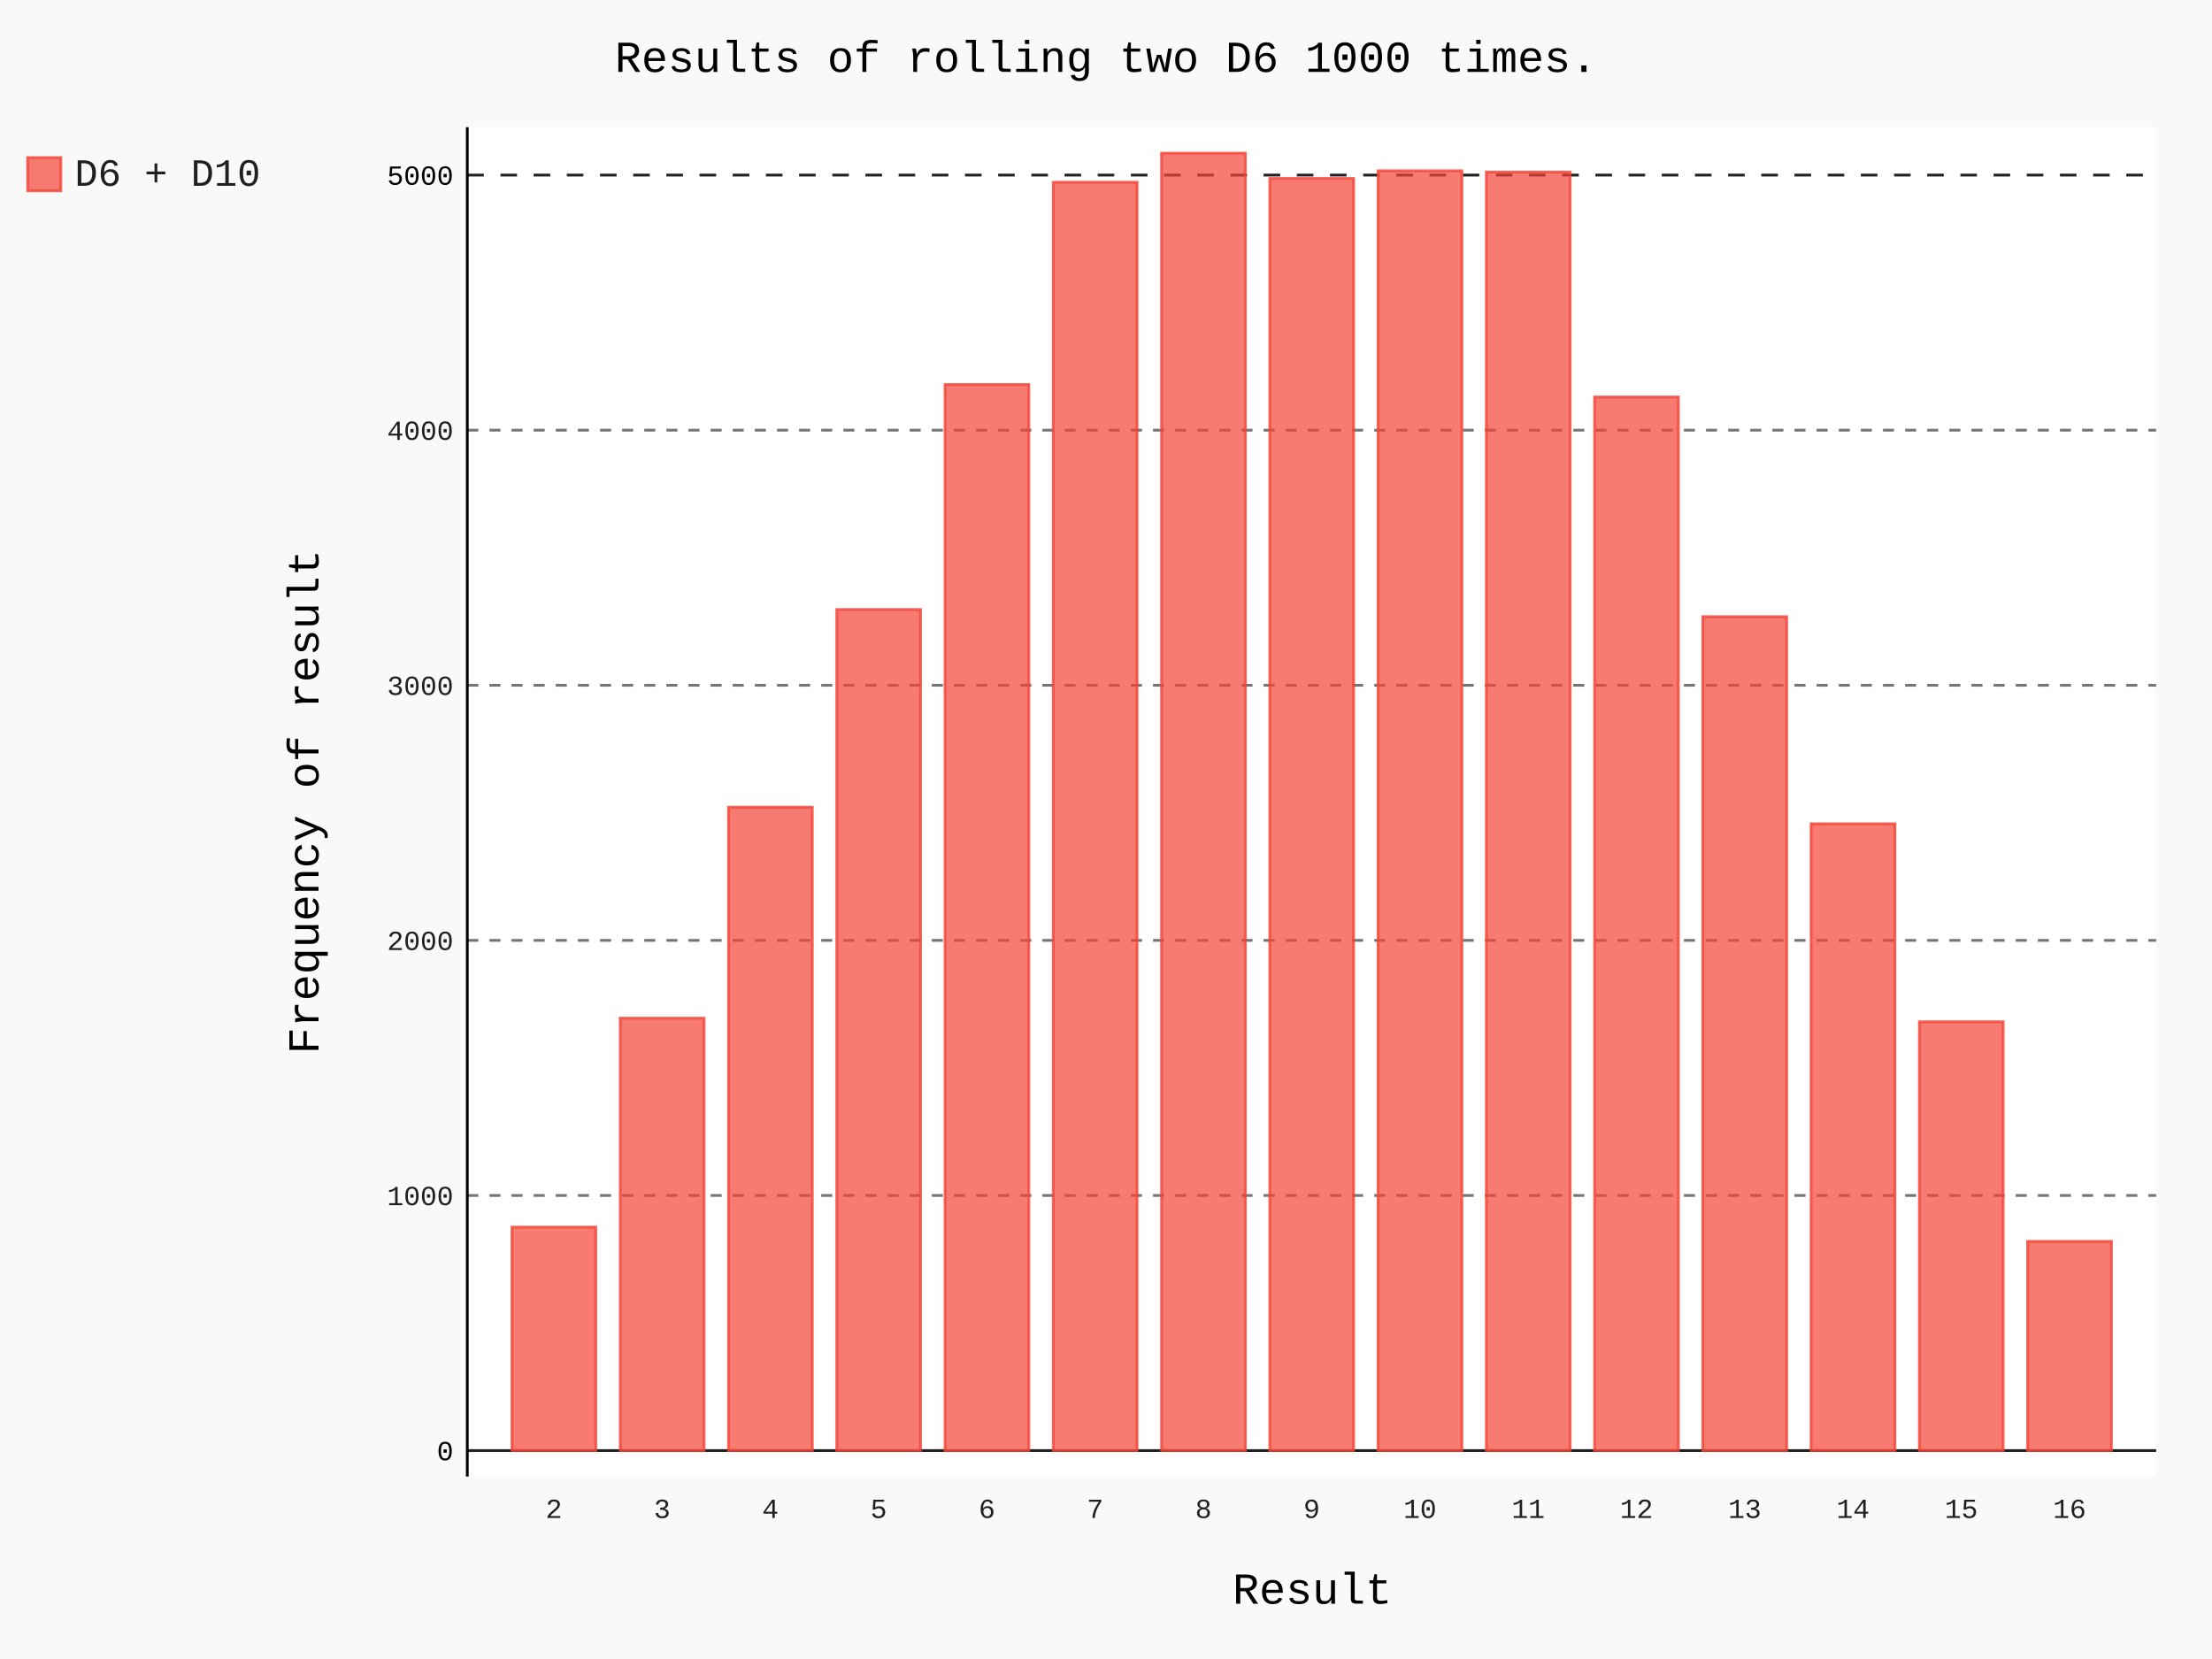
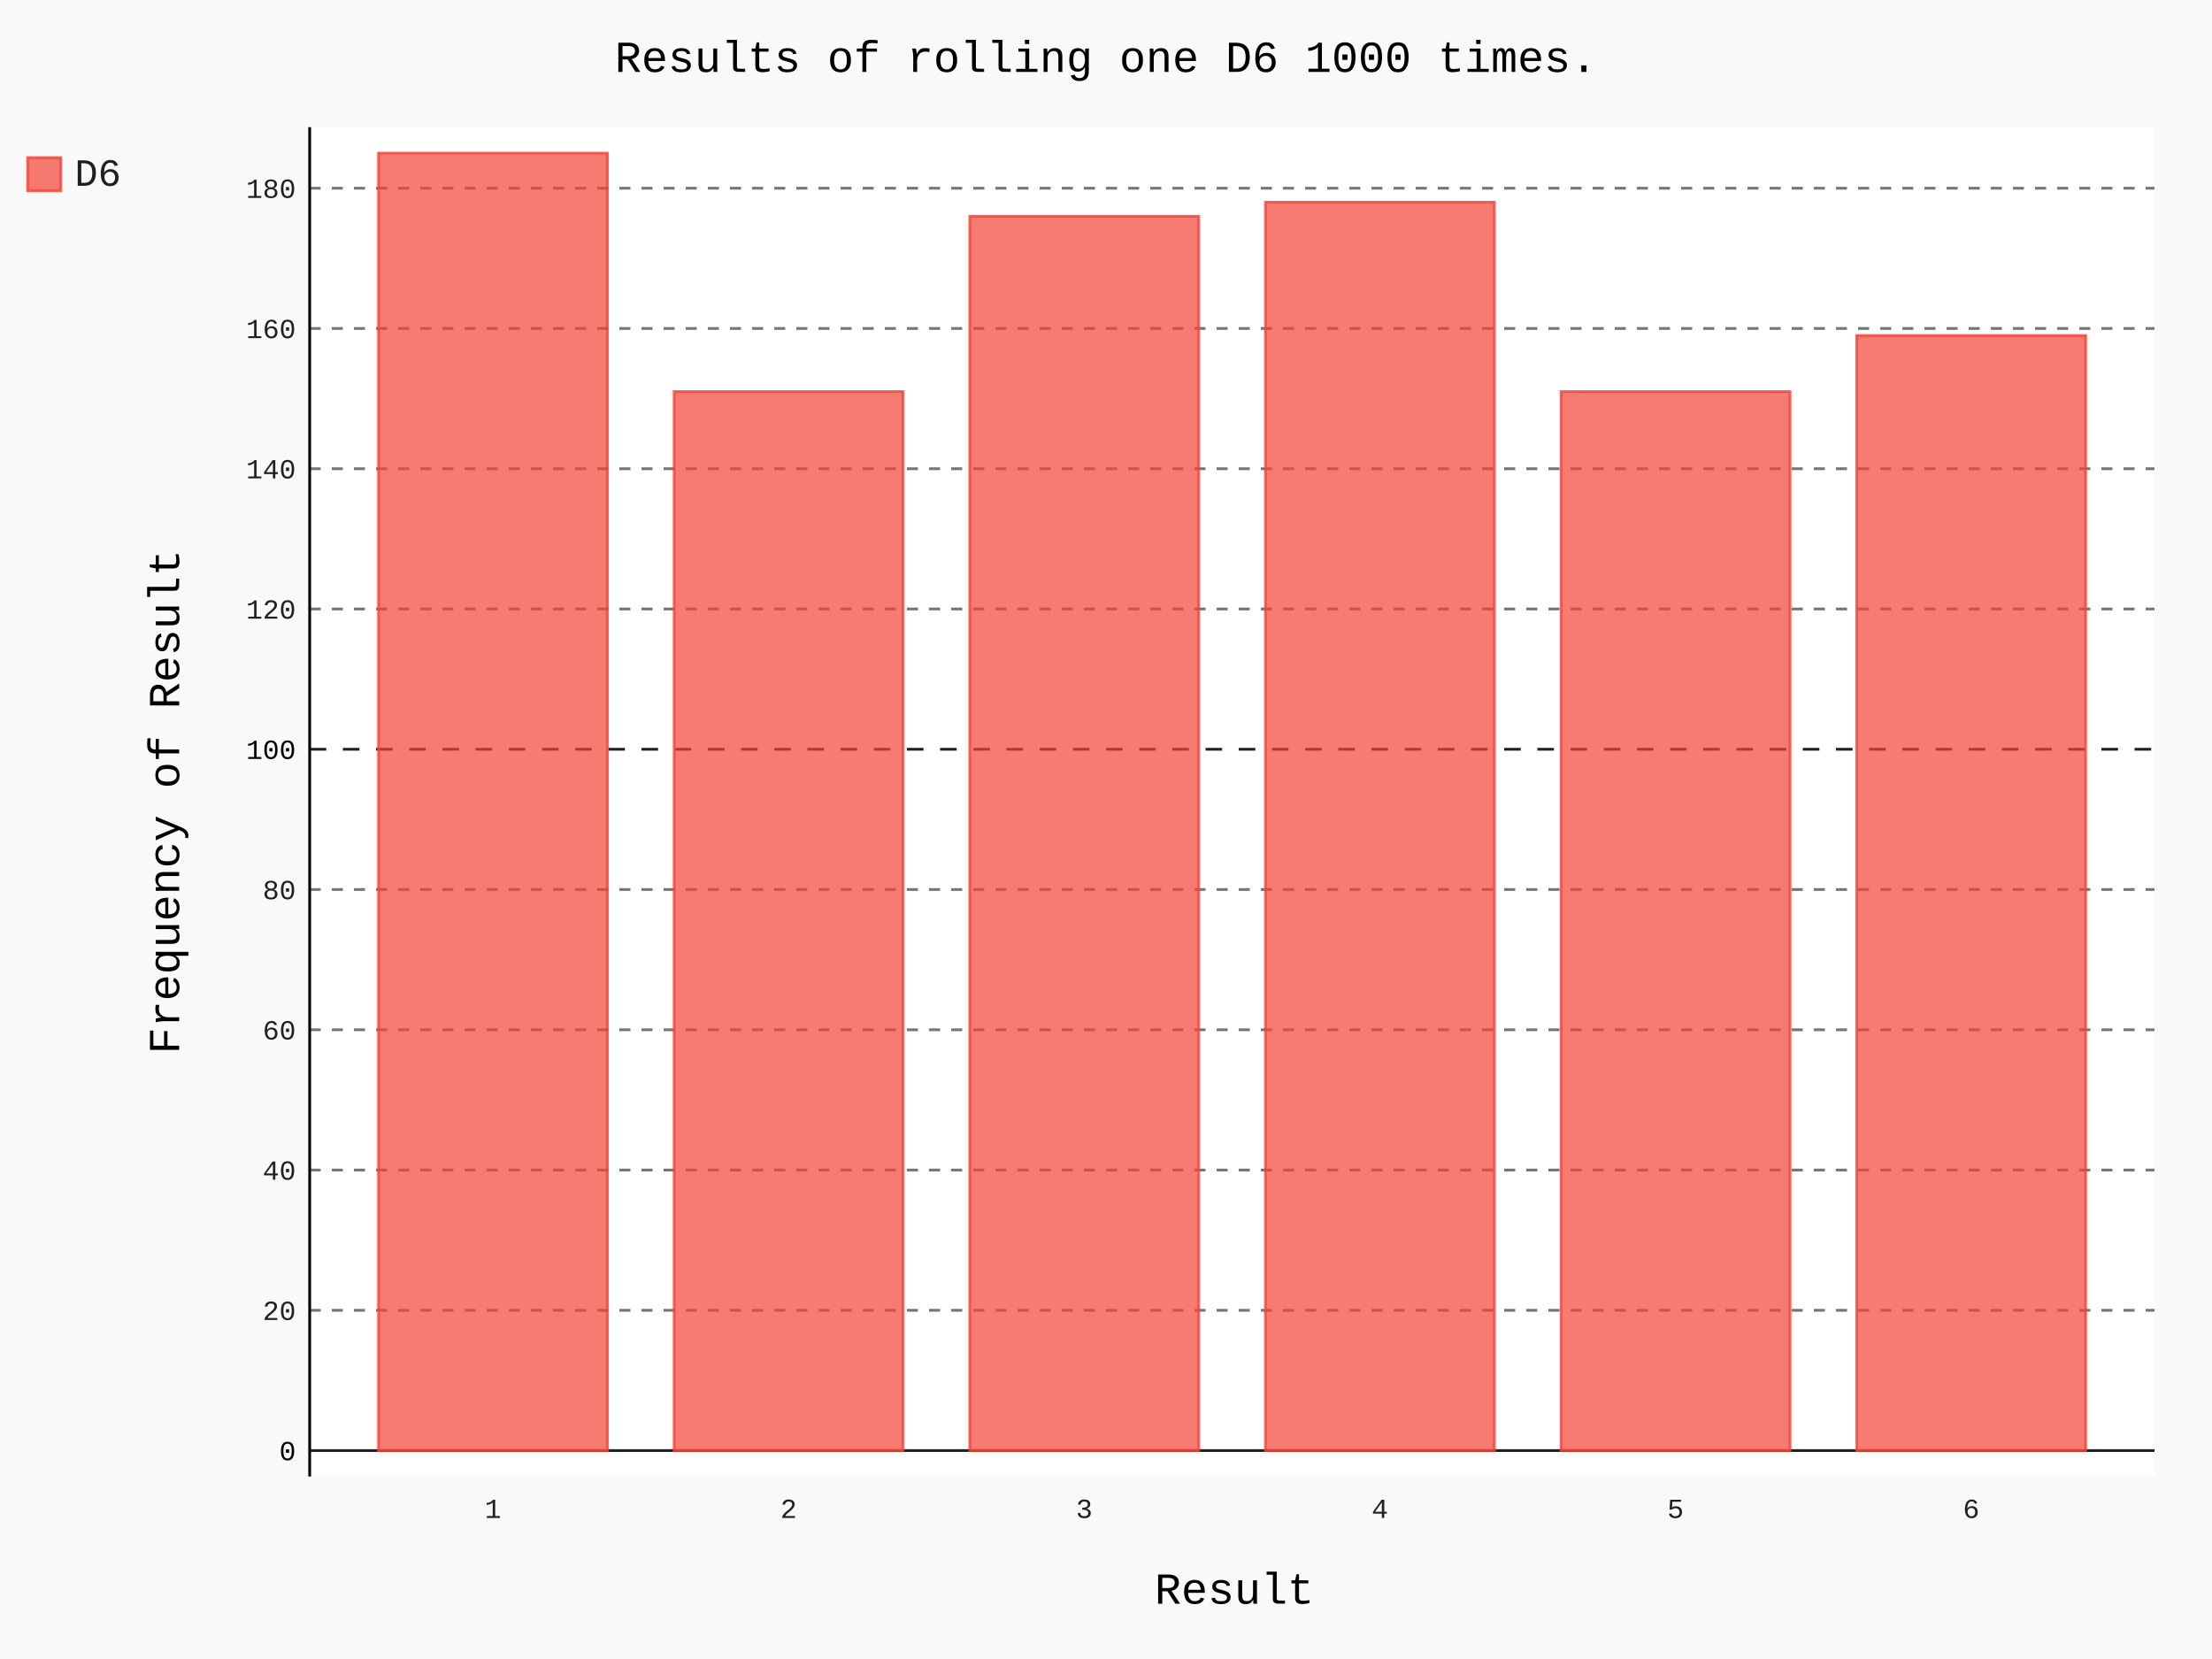
- <svg xmlns="http://www.w3.org/2000/svg" class="pygal-chart" id="chart-ef6b8860-47a9-4118-8524-ec7414b72a7a" viewBox="0 0 800 600">
+ <svg xmlns="http://www.w3.org/2000/svg" class="pygal-chart" id="chart-742de10b-02f5-418c-a2a5-4bb1723d68a7" viewBox="0 0 800 600">
  <defs>
-     <style type="text/css">#chart-ef6b8860-47a9-4118-8524-ec7414b72a7a{-webkit-user-select:none;-webkit-font-smoothing:antialiased;font-family:Consolas,"Liberation Mono",Menlo,Courier,monospace}#chart-ef6b8860-47a9-4118-8524-ec7414b72a7a .title{font-family:Consolas,"Liberation Mono",Menlo,Courier,monospace;font-size:16px}#chart-ef6b8860-47a9-4118-8524-ec7414b72a7a .legends .legend text{font-family:Consolas,"Liberation Mono",Menlo,Courier,monospace;font-size:14px}#chart-ef6b8860-47a9-4118-8524-ec7414b72a7a .axis text{font-family:Consolas,"Liberation Mono",Menlo,Courier,monospace;font-size:10px}#chart-ef6b8860-47a9-4118-8524-ec7414b72a7a .axis text.major{font-family:Consolas,"Liberation Mono",Menlo,Courier,monospace;font-size:10px}#chart-ef6b8860-47a9-4118-8524-ec7414b72a7a .text-overlay text.value{font-family:Consolas,"Liberation Mono",Menlo,Courier,monospace;font-size:16px}#chart-ef6b8860-47a9-4118-8524-ec7414b72a7a .text-overlay text.label{font-family:Consolas,"Liberation Mono",Menlo,Courier,monospace;font-size:10px}#chart-ef6b8860-47a9-4118-8524-ec7414b72a7a .tooltip{font-family:Consolas,"Liberation Mono",Menlo,Courier,monospace;font-size:14px}#chart-ef6b8860-47a9-4118-8524-ec7414b72a7a text.no_data{font-family:Consolas,"Liberation Mono",Menlo,Courier,monospace;font-size:64px}
- #chart-ef6b8860-47a9-4118-8524-ec7414b72a7a{background-color:rgba(249,249,249,1)}#chart-ef6b8860-47a9-4118-8524-ec7414b72a7a path,#chart-ef6b8860-47a9-4118-8524-ec7414b72a7a line,#chart-ef6b8860-47a9-4118-8524-ec7414b72a7a rect,#chart-ef6b8860-47a9-4118-8524-ec7414b72a7a circle{-webkit-transition:150ms;-moz-transition:150ms;transition:150ms}#chart-ef6b8860-47a9-4118-8524-ec7414b72a7a .graph &gt; .background{fill:rgba(249,249,249,1)}#chart-ef6b8860-47a9-4118-8524-ec7414b72a7a .plot &gt; .background{fill:rgba(255,255,255,1)}#chart-ef6b8860-47a9-4118-8524-ec7414b72a7a .graph{fill:rgba(0,0,0,.87)}#chart-ef6b8860-47a9-4118-8524-ec7414b72a7a text.no_data{fill:rgba(0,0,0,1)}#chart-ef6b8860-47a9-4118-8524-ec7414b72a7a .title{fill:rgba(0,0,0,1)}#chart-ef6b8860-47a9-4118-8524-ec7414b72a7a .legends .legend text{fill:rgba(0,0,0,.87)}#chart-ef6b8860-47a9-4118-8524-ec7414b72a7a .legends .legend:hover text{fill:rgba(0,0,0,1)}#chart-ef6b8860-47a9-4118-8524-ec7414b72a7a .axis .line{stroke:rgba(0,0,0,1)}#chart-ef6b8860-47a9-4118-8524-ec7414b72a7a .axis .guide.line{stroke:rgba(0,0,0,.54)}#chart-ef6b8860-47a9-4118-8524-ec7414b72a7a .axis .major.line{stroke:rgba(0,0,0,.87)}#chart-ef6b8860-47a9-4118-8524-ec7414b72a7a .axis text.major{fill:rgba(0,0,0,1)}#chart-ef6b8860-47a9-4118-8524-ec7414b72a7a .axis.y .guides:hover .guide.line,#chart-ef6b8860-47a9-4118-8524-ec7414b72a7a .line-graph .axis.x .guides:hover .guide.line,#chart-ef6b8860-47a9-4118-8524-ec7414b72a7a .stackedline-graph .axis.x .guides:hover .guide.line,#chart-ef6b8860-47a9-4118-8524-ec7414b72a7a .xy-graph .axis.x .guides:hover .guide.line{stroke:rgba(0,0,0,1)}#chart-ef6b8860-47a9-4118-8524-ec7414b72a7a .axis .guides:hover text{fill:rgba(0,0,0,1)}#chart-ef6b8860-47a9-4118-8524-ec7414b72a7a .reactive{fill-opacity:.7;stroke-opacity:.8}#chart-ef6b8860-47a9-4118-8524-ec7414b72a7a .ci{stroke:rgba(0,0,0,.87)}#chart-ef6b8860-47a9-4118-8524-ec7414b72a7a .reactive.active,#chart-ef6b8860-47a9-4118-8524-ec7414b72a7a .active .reactive{fill-opacity:.8;stroke-opacity:.9;stroke-width:4}#chart-ef6b8860-47a9-4118-8524-ec7414b72a7a .ci .reactive.active{stroke-width:1.5}#chart-ef6b8860-47a9-4118-8524-ec7414b72a7a .series text{fill:rgba(0,0,0,1)}#chart-ef6b8860-47a9-4118-8524-ec7414b72a7a .tooltip rect{fill:rgba(255,255,255,1);stroke:rgba(0,0,0,1);-webkit-transition:opacity 150ms;-moz-transition:opacity 150ms;transition:opacity 150ms}#chart-ef6b8860-47a9-4118-8524-ec7414b72a7a .tooltip .label{fill:rgba(0,0,0,.87)}#chart-ef6b8860-47a9-4118-8524-ec7414b72a7a .tooltip .label{fill:rgba(0,0,0,.87)}#chart-ef6b8860-47a9-4118-8524-ec7414b72a7a .tooltip .legend{font-size:.8em;fill:rgba(0,0,0,.54)}#chart-ef6b8860-47a9-4118-8524-ec7414b72a7a .tooltip .x_label{font-size:.6em;fill:rgba(0,0,0,1)}#chart-ef6b8860-47a9-4118-8524-ec7414b72a7a .tooltip .xlink{font-size:.5em;text-decoration:underline}#chart-ef6b8860-47a9-4118-8524-ec7414b72a7a .tooltip .value{font-size:1.5em}#chart-ef6b8860-47a9-4118-8524-ec7414b72a7a .bound{font-size:.5em}#chart-ef6b8860-47a9-4118-8524-ec7414b72a7a .max-value{font-size:.75em;fill:rgba(0,0,0,.54)}#chart-ef6b8860-47a9-4118-8524-ec7414b72a7a .map-element{fill:rgba(255,255,255,1);stroke:rgba(0,0,0,.54) !important}#chart-ef6b8860-47a9-4118-8524-ec7414b72a7a .map-element .reactive{fill-opacity:inherit;stroke-opacity:inherit}#chart-ef6b8860-47a9-4118-8524-ec7414b72a7a .color-0,#chart-ef6b8860-47a9-4118-8524-ec7414b72a7a .color-0 a:visited{stroke:#F44336;fill:#F44336}#chart-ef6b8860-47a9-4118-8524-ec7414b72a7a .text-overlay .color-0 text{fill:black}
- #chart-ef6b8860-47a9-4118-8524-ec7414b72a7a text.no_data{text-anchor:middle}#chart-ef6b8860-47a9-4118-8524-ec7414b72a7a .guide.line{fill:none}#chart-ef6b8860-47a9-4118-8524-ec7414b72a7a .centered{text-anchor:middle}#chart-ef6b8860-47a9-4118-8524-ec7414b72a7a .title{text-anchor:middle}#chart-ef6b8860-47a9-4118-8524-ec7414b72a7a .legends .legend text{fill-opacity:1}#chart-ef6b8860-47a9-4118-8524-ec7414b72a7a .axis.x text{text-anchor:middle}#chart-ef6b8860-47a9-4118-8524-ec7414b72a7a .axis.x:not(.web) text[transform]{text-anchor:start}#chart-ef6b8860-47a9-4118-8524-ec7414b72a7a .axis.x:not(.web) text[transform].backwards{text-anchor:end}#chart-ef6b8860-47a9-4118-8524-ec7414b72a7a .axis.y text{text-anchor:end}#chart-ef6b8860-47a9-4118-8524-ec7414b72a7a .axis.y text[transform].backwards{text-anchor:start}#chart-ef6b8860-47a9-4118-8524-ec7414b72a7a .axis.y2 text{text-anchor:start}#chart-ef6b8860-47a9-4118-8524-ec7414b72a7a .axis.y2 text[transform].backwards{text-anchor:end}#chart-ef6b8860-47a9-4118-8524-ec7414b72a7a .axis .guide.line{stroke-dasharray:4,4}#chart-ef6b8860-47a9-4118-8524-ec7414b72a7a .axis .major.guide.line{stroke-dasharray:6,6}#chart-ef6b8860-47a9-4118-8524-ec7414b72a7a .horizontal .axis.y .guide.line,#chart-ef6b8860-47a9-4118-8524-ec7414b72a7a .horizontal .axis.y2 .guide.line,#chart-ef6b8860-47a9-4118-8524-ec7414b72a7a .vertical .axis.x .guide.line{opacity:0}#chart-ef6b8860-47a9-4118-8524-ec7414b72a7a .horizontal .axis.always_show .guide.line,#chart-ef6b8860-47a9-4118-8524-ec7414b72a7a .vertical .axis.always_show .guide.line{opacity:1 !important}#chart-ef6b8860-47a9-4118-8524-ec7414b72a7a .axis.y .guides:hover .guide.line,#chart-ef6b8860-47a9-4118-8524-ec7414b72a7a .axis.y2 .guides:hover .guide.line,#chart-ef6b8860-47a9-4118-8524-ec7414b72a7a .axis.x .guides:hover .guide.line{opacity:1}#chart-ef6b8860-47a9-4118-8524-ec7414b72a7a .axis .guides:hover text{opacity:1}#chart-ef6b8860-47a9-4118-8524-ec7414b72a7a .nofill{fill:none}#chart-ef6b8860-47a9-4118-8524-ec7414b72a7a .subtle-fill{fill-opacity:.2}#chart-ef6b8860-47a9-4118-8524-ec7414b72a7a .dot{stroke-width:1px;fill-opacity:1}#chart-ef6b8860-47a9-4118-8524-ec7414b72a7a .dot.active{stroke-width:5px}#chart-ef6b8860-47a9-4118-8524-ec7414b72a7a .dot.negative{fill:transparent}#chart-ef6b8860-47a9-4118-8524-ec7414b72a7a text,#chart-ef6b8860-47a9-4118-8524-ec7414b72a7a tspan{stroke:none !important}#chart-ef6b8860-47a9-4118-8524-ec7414b72a7a .series text.active{opacity:1}#chart-ef6b8860-47a9-4118-8524-ec7414b72a7a .tooltip rect{fill-opacity:.95;stroke-width:.5}#chart-ef6b8860-47a9-4118-8524-ec7414b72a7a .tooltip text{fill-opacity:1}#chart-ef6b8860-47a9-4118-8524-ec7414b72a7a .showable{visibility:hidden}#chart-ef6b8860-47a9-4118-8524-ec7414b72a7a .showable.shown{visibility:visible}#chart-ef6b8860-47a9-4118-8524-ec7414b72a7a .gauge-background{fill:rgba(229,229,229,1);stroke:none}#chart-ef6b8860-47a9-4118-8524-ec7414b72a7a .bg-lines{stroke:rgba(249,249,249,1);stroke-width:2px}</style>
+     <style type="text/css">#chart-742de10b-02f5-418c-a2a5-4bb1723d68a7{-webkit-user-select:none;-webkit-font-smoothing:antialiased;font-family:Consolas,"Liberation Mono",Menlo,Courier,monospace}#chart-742de10b-02f5-418c-a2a5-4bb1723d68a7 .title{font-family:Consolas,"Liberation Mono",Menlo,Courier,monospace;font-size:16px}#chart-742de10b-02f5-418c-a2a5-4bb1723d68a7 .legends .legend text{font-family:Consolas,"Liberation Mono",Menlo,Courier,monospace;font-size:14px}#chart-742de10b-02f5-418c-a2a5-4bb1723d68a7 .axis text{font-family:Consolas,"Liberation Mono",Menlo,Courier,monospace;font-size:10px}#chart-742de10b-02f5-418c-a2a5-4bb1723d68a7 .axis text.major{font-family:Consolas,"Liberation Mono",Menlo,Courier,monospace;font-size:10px}#chart-742de10b-02f5-418c-a2a5-4bb1723d68a7 .text-overlay text.value{font-family:Consolas,"Liberation Mono",Menlo,Courier,monospace;font-size:16px}#chart-742de10b-02f5-418c-a2a5-4bb1723d68a7 .text-overlay text.label{font-family:Consolas,"Liberation Mono",Menlo,Courier,monospace;font-size:10px}#chart-742de10b-02f5-418c-a2a5-4bb1723d68a7 .tooltip{font-family:Consolas,"Liberation Mono",Menlo,Courier,monospace;font-size:14px}#chart-742de10b-02f5-418c-a2a5-4bb1723d68a7 text.no_data{font-family:Consolas,"Liberation Mono",Menlo,Courier,monospace;font-size:64px}
+ #chart-742de10b-02f5-418c-a2a5-4bb1723d68a7{background-color:rgba(249,249,249,1)}#chart-742de10b-02f5-418c-a2a5-4bb1723d68a7 path,#chart-742de10b-02f5-418c-a2a5-4bb1723d68a7 line,#chart-742de10b-02f5-418c-a2a5-4bb1723d68a7 rect,#chart-742de10b-02f5-418c-a2a5-4bb1723d68a7 circle{-webkit-transition:150ms;-moz-transition:150ms;transition:150ms}#chart-742de10b-02f5-418c-a2a5-4bb1723d68a7 .graph &gt; .background{fill:rgba(249,249,249,1)}#chart-742de10b-02f5-418c-a2a5-4bb1723d68a7 .plot &gt; .background{fill:rgba(255,255,255,1)}#chart-742de10b-02f5-418c-a2a5-4bb1723d68a7 .graph{fill:rgba(0,0,0,.87)}#chart-742de10b-02f5-418c-a2a5-4bb1723d68a7 text.no_data{fill:rgba(0,0,0,1)}#chart-742de10b-02f5-418c-a2a5-4bb1723d68a7 .title{fill:rgba(0,0,0,1)}#chart-742de10b-02f5-418c-a2a5-4bb1723d68a7 .legends .legend text{fill:rgba(0,0,0,.87)}#chart-742de10b-02f5-418c-a2a5-4bb1723d68a7 .legends .legend:hover text{fill:rgba(0,0,0,1)}#chart-742de10b-02f5-418c-a2a5-4bb1723d68a7 .axis .line{stroke:rgba(0,0,0,1)}#chart-742de10b-02f5-418c-a2a5-4bb1723d68a7 .axis .guide.line{stroke:rgba(0,0,0,.54)}#chart-742de10b-02f5-418c-a2a5-4bb1723d68a7 .axis .major.line{stroke:rgba(0,0,0,.87)}#chart-742de10b-02f5-418c-a2a5-4bb1723d68a7 .axis text.major{fill:rgba(0,0,0,1)}#chart-742de10b-02f5-418c-a2a5-4bb1723d68a7 .axis.y .guides:hover .guide.line,#chart-742de10b-02f5-418c-a2a5-4bb1723d68a7 .line-graph .axis.x .guides:hover .guide.line,#chart-742de10b-02f5-418c-a2a5-4bb1723d68a7 .stackedline-graph .axis.x .guides:hover .guide.line,#chart-742de10b-02f5-418c-a2a5-4bb1723d68a7 .xy-graph .axis.x .guides:hover .guide.line{stroke:rgba(0,0,0,1)}#chart-742de10b-02f5-418c-a2a5-4bb1723d68a7 .axis .guides:hover text{fill:rgba(0,0,0,1)}#chart-742de10b-02f5-418c-a2a5-4bb1723d68a7 .reactive{fill-opacity:.7;stroke-opacity:.8}#chart-742de10b-02f5-418c-a2a5-4bb1723d68a7 .ci{stroke:rgba(0,0,0,.87)}#chart-742de10b-02f5-418c-a2a5-4bb1723d68a7 .reactive.active,#chart-742de10b-02f5-418c-a2a5-4bb1723d68a7 .active .reactive{fill-opacity:.8;stroke-opacity:.9;stroke-width:4}#chart-742de10b-02f5-418c-a2a5-4bb1723d68a7 .ci .reactive.active{stroke-width:1.5}#chart-742de10b-02f5-418c-a2a5-4bb1723d68a7 .series text{fill:rgba(0,0,0,1)}#chart-742de10b-02f5-418c-a2a5-4bb1723d68a7 .tooltip rect{fill:rgba(255,255,255,1);stroke:rgba(0,0,0,1);-webkit-transition:opacity 150ms;-moz-transition:opacity 150ms;transition:opacity 150ms}#chart-742de10b-02f5-418c-a2a5-4bb1723d68a7 .tooltip .label{fill:rgba(0,0,0,.87)}#chart-742de10b-02f5-418c-a2a5-4bb1723d68a7 .tooltip .label{fill:rgba(0,0,0,.87)}#chart-742de10b-02f5-418c-a2a5-4bb1723d68a7 .tooltip .legend{font-size:.8em;fill:rgba(0,0,0,.54)}#chart-742de10b-02f5-418c-a2a5-4bb1723d68a7 .tooltip .x_label{font-size:.6em;fill:rgba(0,0,0,1)}#chart-742de10b-02f5-418c-a2a5-4bb1723d68a7 .tooltip .xlink{font-size:.5em;text-decoration:underline}#chart-742de10b-02f5-418c-a2a5-4bb1723d68a7 .tooltip .value{font-size:1.5em}#chart-742de10b-02f5-418c-a2a5-4bb1723d68a7 .bound{font-size:.5em}#chart-742de10b-02f5-418c-a2a5-4bb1723d68a7 .max-value{font-size:.75em;fill:rgba(0,0,0,.54)}#chart-742de10b-02f5-418c-a2a5-4bb1723d68a7 .map-element{fill:rgba(255,255,255,1);stroke:rgba(0,0,0,.54) !important}#chart-742de10b-02f5-418c-a2a5-4bb1723d68a7 .map-element .reactive{fill-opacity:inherit;stroke-opacity:inherit}#chart-742de10b-02f5-418c-a2a5-4bb1723d68a7 .color-0,#chart-742de10b-02f5-418c-a2a5-4bb1723d68a7 .color-0 a:visited{stroke:#F44336;fill:#F44336}#chart-742de10b-02f5-418c-a2a5-4bb1723d68a7 .text-overlay .color-0 text{fill:black}
+ #chart-742de10b-02f5-418c-a2a5-4bb1723d68a7 text.no_data{text-anchor:middle}#chart-742de10b-02f5-418c-a2a5-4bb1723d68a7 .guide.line{fill:none}#chart-742de10b-02f5-418c-a2a5-4bb1723d68a7 .centered{text-anchor:middle}#chart-742de10b-02f5-418c-a2a5-4bb1723d68a7 .title{text-anchor:middle}#chart-742de10b-02f5-418c-a2a5-4bb1723d68a7 .legends .legend text{fill-opacity:1}#chart-742de10b-02f5-418c-a2a5-4bb1723d68a7 .axis.x text{text-anchor:middle}#chart-742de10b-02f5-418c-a2a5-4bb1723d68a7 .axis.x:not(.web) text[transform]{text-anchor:start}#chart-742de10b-02f5-418c-a2a5-4bb1723d68a7 .axis.x:not(.web) text[transform].backwards{text-anchor:end}#chart-742de10b-02f5-418c-a2a5-4bb1723d68a7 .axis.y text{text-anchor:end}#chart-742de10b-02f5-418c-a2a5-4bb1723d68a7 .axis.y text[transform].backwards{text-anchor:start}#chart-742de10b-02f5-418c-a2a5-4bb1723d68a7 .axis.y2 text{text-anchor:start}#chart-742de10b-02f5-418c-a2a5-4bb1723d68a7 .axis.y2 text[transform].backwards{text-anchor:end}#chart-742de10b-02f5-418c-a2a5-4bb1723d68a7 .axis .guide.line{stroke-dasharray:4,4}#chart-742de10b-02f5-418c-a2a5-4bb1723d68a7 .axis .major.guide.line{stroke-dasharray:6,6}#chart-742de10b-02f5-418c-a2a5-4bb1723d68a7 .horizontal .axis.y .guide.line,#chart-742de10b-02f5-418c-a2a5-4bb1723d68a7 .horizontal .axis.y2 .guide.line,#chart-742de10b-02f5-418c-a2a5-4bb1723d68a7 .vertical .axis.x .guide.line{opacity:0}#chart-742de10b-02f5-418c-a2a5-4bb1723d68a7 .horizontal .axis.always_show .guide.line,#chart-742de10b-02f5-418c-a2a5-4bb1723d68a7 .vertical .axis.always_show .guide.line{opacity:1 !important}#chart-742de10b-02f5-418c-a2a5-4bb1723d68a7 .axis.y .guides:hover .guide.line,#chart-742de10b-02f5-418c-a2a5-4bb1723d68a7 .axis.y2 .guides:hover .guide.line,#chart-742de10b-02f5-418c-a2a5-4bb1723d68a7 .axis.x .guides:hover .guide.line{opacity:1}#chart-742de10b-02f5-418c-a2a5-4bb1723d68a7 .axis .guides:hover text{opacity:1}#chart-742de10b-02f5-418c-a2a5-4bb1723d68a7 .nofill{fill:none}#chart-742de10b-02f5-418c-a2a5-4bb1723d68a7 .subtle-fill{fill-opacity:.2}#chart-742de10b-02f5-418c-a2a5-4bb1723d68a7 .dot{stroke-width:1px;fill-opacity:1}#chart-742de10b-02f5-418c-a2a5-4bb1723d68a7 .dot.active{stroke-width:5px}#chart-742de10b-02f5-418c-a2a5-4bb1723d68a7 .dot.negative{fill:transparent}#chart-742de10b-02f5-418c-a2a5-4bb1723d68a7 text,#chart-742de10b-02f5-418c-a2a5-4bb1723d68a7 tspan{stroke:none !important}#chart-742de10b-02f5-418c-a2a5-4bb1723d68a7 .series text.active{opacity:1}#chart-742de10b-02f5-418c-a2a5-4bb1723d68a7 .tooltip rect{fill-opacity:.95;stroke-width:.5}#chart-742de10b-02f5-418c-a2a5-4bb1723d68a7 .tooltip text{fill-opacity:1}#chart-742de10b-02f5-418c-a2a5-4bb1723d68a7 .showable{visibility:hidden}#chart-742de10b-02f5-418c-a2a5-4bb1723d68a7 .showable.shown{visibility:visible}#chart-742de10b-02f5-418c-a2a5-4bb1723d68a7 .gauge-background{fill:rgba(229,229,229,1);stroke:none}#chart-742de10b-02f5-418c-a2a5-4bb1723d68a7 .bg-lines{stroke:rgba(249,249,249,1);stroke-width:2px}</style>
  </defs>
  <g class="graph bar-graph vertical">
    <rect class="background" height="600" width="800" x="0" y="0" />
-     <g class="plot" transform="translate(169, 46)">
-       <rect class="background" height="488" width="610.8" x="0" y="0" />
+     <g class="plot" transform="translate(112, 46)">
+       <rect class="background" height="488" width="667.2" x="0" y="0" />
      <g class="axis y always_show">
        <g class="guides">
-           <path class="axis major line" d="M0 478.615 h610.8" />
+           <path class="axis major line" d="M0 478.615 h667.2" />
          <text class="major" x="-5" y="482.115">0</text>
        </g>
        <g class="guides">
-           <path class="guide line" d="M0 386.356 h610.8" />
-           <text class="" x="-5" y="389.856">1000</text>
+           <path class="guide line" d="M0 427.888 h667.2" />
+           <text class="" x="-5" y="431.388">20</text>
        </g>
        <g class="guides">
-           <path class="guide line" d="M0 294.097 h610.8" />
-           <text class="" x="-5" y="297.597">2000</text>
+           <path class="guide line" d="M0 377.16 h667.2" />
+           <text class="" x="-5" y="380.66">40</text>
        </g>
        <g class="guides">
-           <path class="guide line" d="M0 201.838 h610.8" />
-           <text class="" x="-5" y="205.338">3000</text>
+           <path class="guide line" d="M0 326.432 h667.2" />
+           <text class="" x="-5" y="329.932">60</text>
        </g>
        <g class="guides">
-           <path class="guide line" d="M0 109.578 h610.8" />
-           <text class="" x="-5" y="113.078">4000</text>
+           <path class="guide line" d="M0 275.705 h667.2" />
+           <text class="" x="-5" y="279.205">80</text>
        </g>
        <g class="guides">
-           <path class="major guide line" d="M0 17.319 h610.8" />
-           <text class="major" x="-5" y="20.819">5000</text>
+           <path class="major guide line" d="M0 224.977 h667.2" />
+           <text class="major" x="-5" y="228.477">100</text>
+         </g>
+         <g class="guides">
+           <path class="guide line" d="M0 174.249 h667.2" />
+           <text class="" x="-5" y="177.749">120</text>
+         </g>
+         <g class="guides">
+           <path class="guide line" d="M0 123.522 h667.2" />
+           <text class="" x="-5" y="127.022">140</text>
+         </g>
+         <g class="guides">
+           <path class="guide line" d="M0 72.794 h667.2" />
+           <text class="" x="-5" y="76.294">160</text>
+         </g>
+         <g class="guides">
+           <path class="guide line" d="M0 22.067 h667.2" />
+           <text class="" x="-5" y="25.567">180</text>
        </g>
      </g>
      <g class="axis x">
        <path class="line" d="M0 0 v488" />
        <g class="guides">
-           <path class="guide line" d="M31.323 0 v488" />
-           <text class="" x="31.323" y="503.0">2</text>
+           <path class="guide line" d="M66.292 0 v488" />
+           <text class="" x="66.292" y="503.0">1</text>
        </g>
        <g class="guides">
-           <path class="guide line" d="M70.477 0 v488" />
-           <text class="" x="70.477" y="503.0">3</text>
+           <path class="guide line" d="M173.215 0 v488" />
+           <text class="" x="173.215" y="503.0">2</text>
        </g>
        <g class="guides">
-           <path class="guide line" d="M109.631 0 v488" />
-           <text class="" x="109.631" y="503.0">4</text>
+           <path class="guide line" d="M280.138 0 v488" />
+           <text class="" x="280.138" y="503.0">3</text>
        </g>
        <g class="guides">
-           <path class="guide line" d="M148.785 0 v488" />
-           <text class="" x="148.785" y="503.0">5</text>
+           <path class="guide line" d="M387.062 0 v488" />
+           <text class="" x="387.062" y="503.0">4</text>
        </g>
        <g class="guides">
-           <path class="guide line" d="M187.938 0 v488" />
-           <text class="" x="187.938" y="503.0">6</text>
+           <path class="guide line" d="M493.985 0 v488" />
+           <text class="" x="493.985" y="503.0">5</text>
        </g>
        <g class="guides">
-           <path class="guide line" d="M227.092 0 v488" />
-           <text class="" x="227.092" y="503.0">7</text>
-         </g>
-         <g class="guides">
-           <path class="guide line" d="M266.246 0 v488" />
-           <text class="" x="266.246" y="503.0">8</text>
-         </g>
-         <g class="guides">
-           <path class="guide line" d="M305.4 0 v488" />
-           <text class="" x="305.4" y="503.0">9</text>
-         </g>
-         <g class="guides">
-           <path class="guide line" d="M344.554 0 v488" />
-           <text class="" x="344.554" y="503.0">10</text>
-         </g>
-         <g class="guides">
-           <path class="guide line" d="M383.708 0 v488" />
-           <text class="" x="383.708" y="503.0">11</text>
-         </g>
-         <g class="guides">
-           <path class="guide line" d="M422.862 0 v488" />
-           <text class="" x="422.862" y="503.0">12</text>
-         </g>
-         <g class="guides">
-           <path class="guide line" d="M462.015 0 v488" />
-           <text class="" x="462.015" y="503.0">13</text>
-         </g>
-         <g class="guides">
-           <path class="guide line" d="M501.169 0 v488" />
-           <text class="" x="501.169" y="503.0">14</text>
-         </g>
-         <g class="guides">
-           <path class="guide line" d="M540.323 0 v488" />
-           <text class="" x="540.323" y="503.0">15</text>
-         </g>
-         <g class="guides">
-           <path class="guide line" d="M579.477 0 v488" />
-           <text class="" x="579.477" y="503.0">16</text>
+           <path class="guide line" d="M600.908 0 v488" />
+           <text class="" x="600.908" y="503.0">6</text>
        </g>
      </g>
      <g class="series serie-0 color-0">
        <g class="bars">
          <g class="bar">
-             <rect class="rect reactive tooltip-trigger" height="80.819" rx="0" ry="0" width="30.321" x="16.163" y="397.796" />
+             <rect class="rect reactive tooltip-trigger" height="469.231" rx="0" ry="0" width="82.801" x="24.892" y="9.385" />
          </g>
          <g class="bar">
-             <rect class="rect reactive tooltip-trigger" height="156.38" rx="0" ry="0" width="30.321" x="55.317" y="322.236" />
+             <rect class="rect reactive tooltip-trigger" height="382.994" rx="0" ry="0" width="82.801" x="131.815" y="95.622" />
          </g>
          <g class="bar">
-             <rect class="rect reactive tooltip-trigger" height="232.678" rx="0" ry="0" width="30.321" x="94.47" y="245.937" />
+             <rect class="rect reactive tooltip-trigger" height="446.403" rx="0" ry="0" width="82.801" x="238.738" y="32.212" />
          </g>
          <g class="bar">
-             <rect class="rect reactive tooltip-trigger" height="304.179" rx="0" ry="0" width="30.321" x="133.624" y="174.436" />
+             <rect class="rect reactive tooltip-trigger" height="451.476" rx="0" ry="0" width="82.801" x="345.661" y="27.139" />
          </g>
          <g class="bar">
-             <rect class="rect reactive tooltip-trigger" height="385.552" rx="0" ry="0" width="30.321" x="172.778" y="93.064" />
+             <rect class="rect reactive tooltip-trigger" height="382.994" rx="0" ry="0" width="82.801" x="452.584" y="95.622" />
          </g>
          <g class="bar">
-             <rect class="rect reactive tooltip-trigger" height="458.713" rx="0" ry="0" width="30.321" x="211.932" y="19.902" />
-           </g>
-           <g class="bar">
-             <rect class="rect reactive tooltip-trigger" height="469.231" rx="0" ry="0" width="30.321" x="251.086" y="9.385" />
-           </g>
-           <g class="bar">
-             <rect class="rect reactive tooltip-trigger" height="460.097" rx="0" ry="0" width="30.321" x="290.24" y="18.518" />
-           </g>
-           <g class="bar">
-             <rect class="rect reactive tooltip-trigger" height="462.865" rx="0" ry="0" width="30.321" x="329.393" y="15.751" />
-           </g>
-           <g class="bar">
-             <rect class="rect reactive tooltip-trigger" height="462.404" rx="0" ry="0" width="30.321" x="368.547" y="16.212" />
-           </g>
-           <g class="bar">
-             <rect class="rect reactive tooltip-trigger" height="381.031" rx="0" ry="0" width="30.321" x="407.701" y="97.585" />
-           </g>
-           <g class="bar">
-             <rect class="rect reactive tooltip-trigger" height="301.596" rx="0" ry="0" width="30.321" x="446.855" y="177.02" />
-           </g>
-           <g class="bar">
-             <rect class="rect reactive tooltip-trigger" height="226.681" rx="0" ry="0" width="30.321" x="486.009" y="251.934" />
-           </g>
-           <g class="bar">
-             <rect class="rect reactive tooltip-trigger" height="155.088" rx="0" ry="0" width="30.321" x="525.163" y="323.528" />
-           </g>
-           <g class="bar">
-             <rect class="rect reactive tooltip-trigger" height="75.653" rx="0" ry="0" width="30.321" x="564.317" y="402.963" />
+             <rect class="rect reactive tooltip-trigger" height="403.285" rx="0" ry="0" width="82.801" x="559.507" y="75.331" />
          </g>
        </g>
      </g>
    </g>
    <g class="titles">
-       <text class="title plot_title" x="400.0" y="26">Results of rolling two D6 1000 times.</text>
-       <text class="title" x="474.6" y="580">Result</text>
-       <text class="title" transform="rotate(-90 89.2 290)" x="89.2" y="316.0">Frequency of result</text>
+       <text class="title plot_title" x="400.0" y="26">Results of rolling one D6 1000 times.</text>
+       <text class="title" x="446.4" y="580">Result</text>
+       <text class="title" transform="rotate(-90 38.8 290)" x="38.8" y="316.0">Frequency of Result</text>
    </g>
-     <g class="plot overlay" transform="translate(169, 46)">
+     <g class="plot overlay" transform="translate(112, 46)">
      <g class="series serie-0 color-0" />
    </g>
-     <g class="plot text-overlay" transform="translate(169, 46)">
+     <g class="plot text-overlay" transform="translate(112, 46)">
      <g class="series serie-0 color-0" />
    </g>
-     <g class="plot tooltip-overlay" transform="translate(169, 46)">
+     <g class="plot tooltip-overlay" transform="translate(112, 46)">
      <g class="tooltip" style="opacity: 0" transform="translate(0 0)">
        <rect class="tooltip-box" height="0" rx="0" ry="0" width="0" />
        <g class="text" />
      </g>
    </g>
    <g class="legends" transform="translate(10, 56)">
      <g class="legend reactive activate-serie" id="activate-serie-0">
        <rect class="color-0 reactive" height="12" width="12" x="0.0" y="1.0" />
-         <text x="17.0" y="11.2">D6 + D10</text>
+         <text x="17.0" y="11.2">D6</text>
      </g>
    </g>
    <g class="legends" transform="translate(790, 56)" />
  </g>
</svg>
